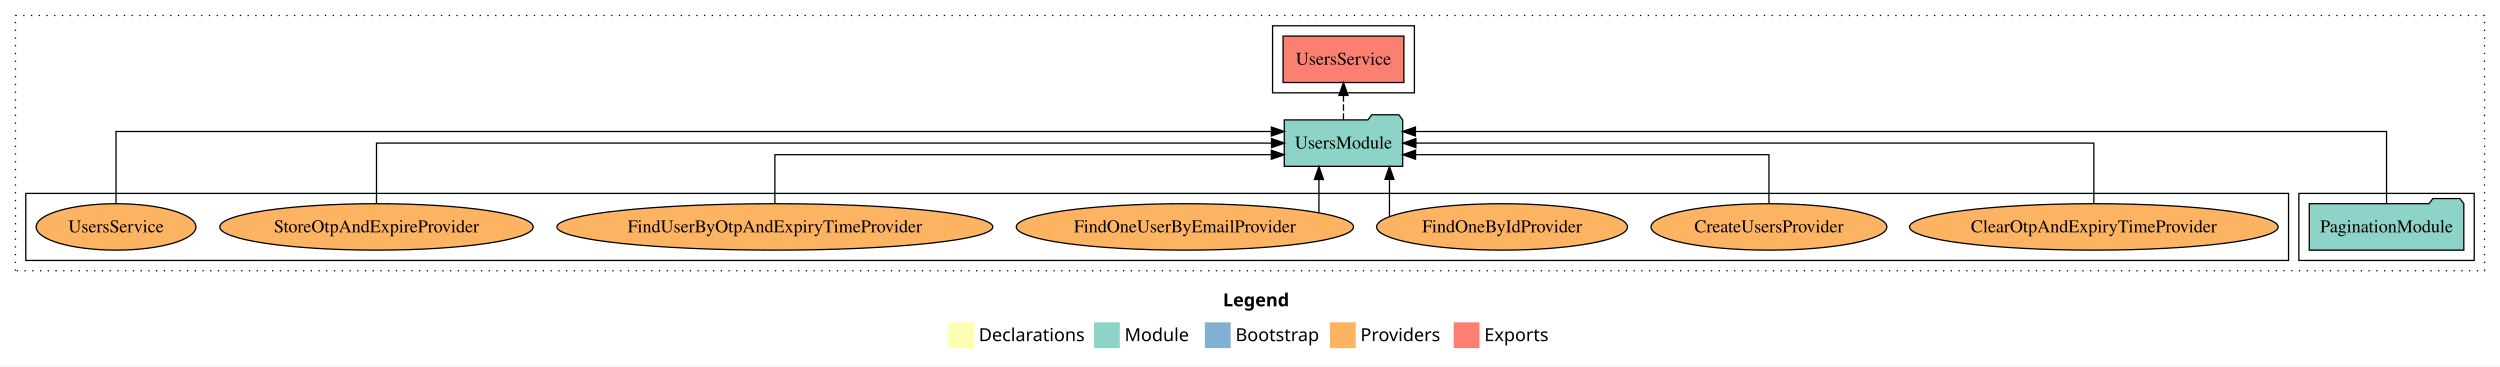
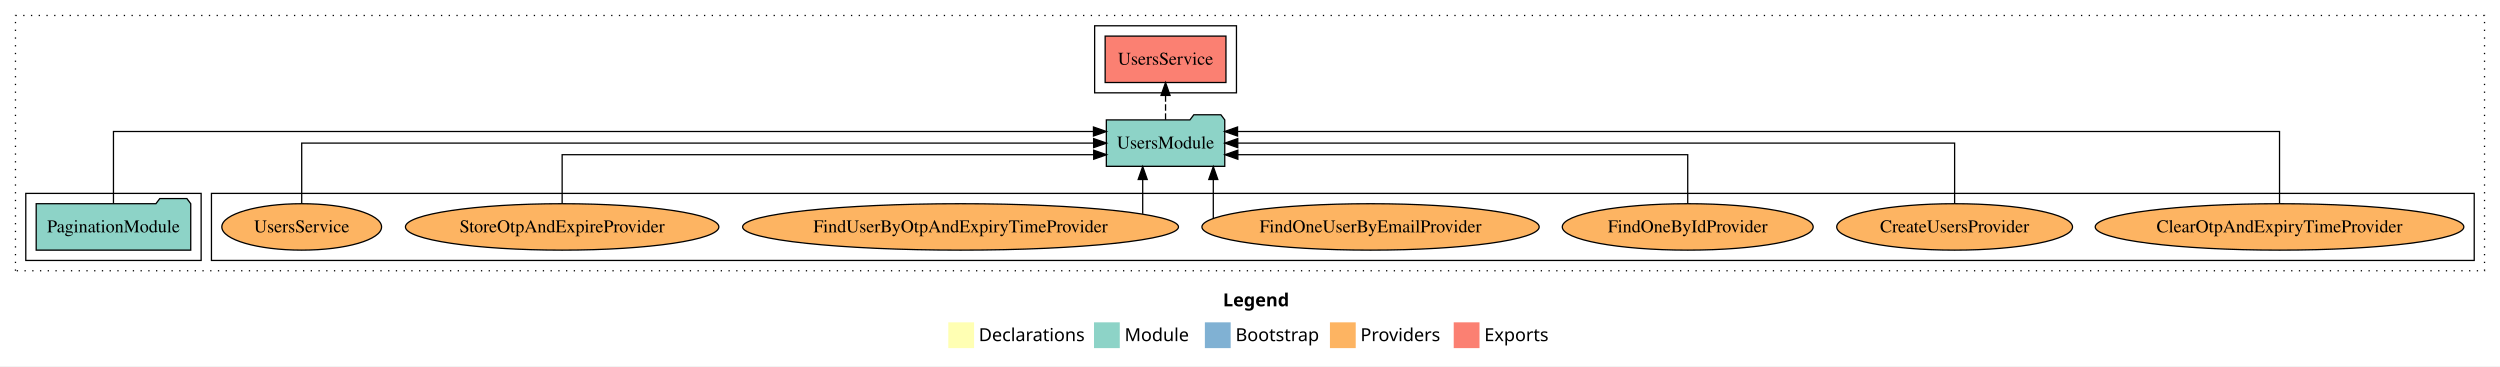
<svg xmlns="http://www.w3.org/2000/svg" width="1939pt" height="284pt" viewBox="0.00 0.00 1939.00 284.00">
  <g id="graph0" class="graph" transform="scale(1 1) rotate(0) translate(4 280)">
    <polygon fill="white" stroke="transparent" points="-4,4 -4,-280 1935,-280 1935,4 -4,4" />
    <text text-anchor="start" x="944.51" y="-42.4" font-family="Times-12" font-weight="bold" font-size="14.00">Legend</text>
    <polygon fill="#ffffb3" stroke="transparent" points="731.5,-10 731.5,-30 751.5,-30 751.5,-10 731.5,-10" />
    <text text-anchor="start" x="755.13" y="-15.4" font-family="Times-12" font-size="14.00">  Declarations</text>
    <polygon fill="#8dd3c7" stroke="transparent" points="844.5,-10 844.5,-30 864.5,-30 864.5,-10 844.5,-10" />
    <text text-anchor="start" x="868.23" y="-15.4" font-family="Times-12" font-size="14.00">  Module</text>
    <polygon fill="#80b1d3" stroke="transparent" points="930.5,-10 930.5,-30 950.5,-30 950.5,-10 930.5,-10" />
    <text text-anchor="start" x="954.28" y="-15.4" font-family="Times-12" font-size="14.00">  Bootstrap</text>
    <polygon fill="#fdb462" stroke="transparent" points="1027.5,-10 1027.5,-30 1047.5,-30 1047.5,-10 1027.5,-10" />
    <text text-anchor="start" x="1051.17" y="-15.4" font-family="Times-12" font-size="14.00">  Providers</text>
    <polygon fill="#fb8072" stroke="transparent" points="1123.5,-10 1123.5,-30 1143.5,-30 1143.5,-10 1123.5,-10" />
    <text text-anchor="start" x="1147.23" y="-15.4" font-family="Times-12" font-size="14.00">  Exports</text>
    <g id="clust1" class="cluster">
      <polygon fill="none" stroke="black" stroke-dasharray="1,5" points="8,-70 8,-268 1923,-268 1923,-70 8,-70" />
    </g>
-     <g id="clust3" class="cluster">
-       <polygon fill="none" stroke="black" points="1779,-78 1779,-130 1915,-130 1915,-78 1779,-78" />
-     </g>
    <g id="clust4" class="cluster">
-       <polygon fill="none" stroke="black" points="983,-208 983,-260 1093,-260 1093,-208 983,-208" />
+       <polygon fill="none" stroke="black" points="845,-208 845,-260 955,-260 955,-208 845,-208" />
    </g>
    <g id="clust6" class="cluster">
-       <polygon fill="none" stroke="black" points="16,-78 16,-130 1771,-130 1771,-78 16,-78" />
+       <polygon fill="none" stroke="black" points="160,-78 160,-130 1915,-130 1915,-78 160,-78" />
+     </g>
+     <g id="clust3" class="cluster">
+       <polygon fill="none" stroke="black" points="16,-78 16,-130 152,-130 152,-78 16,-78" />
    </g>
    <g id="node1" class="node">
-       <polygon fill="#8dd3c7" stroke="black" points="1906.93,-122 1903.93,-126 1882.93,-126 1879.93,-122 1787.07,-122 1787.07,-86 1906.93,-86 1906.93,-122" />
-       <text text-anchor="middle" x="1847" y="-99.8" font-family="Times,serif" font-size="14.00">PaginationModule</text>
+       <polygon fill="#8dd3c7" stroke="black" points="143.93,-122 140.93,-126 119.93,-126 116.93,-122 24.07,-122 24.07,-86 143.93,-86 143.93,-122" />
+       <text text-anchor="middle" x="84" y="-99.8" font-family="Times,serif" font-size="14.00">PaginationModule</text>
    </g>
    <g id="node2" class="node">
-       <polygon fill="#8dd3c7" stroke="black" points="1083.92,-187 1080.92,-191 1059.92,-191 1056.92,-187 992.08,-187 992.08,-151 1083.92,-151 1083.92,-187" />
-       <text text-anchor="middle" x="1038" y="-164.8" font-family="Times,serif" font-size="14.00">UsersModule</text>
+       <polygon fill="#8dd3c7" stroke="black" points="945.92,-187 942.92,-191 921.92,-191 918.92,-187 854.08,-187 854.08,-151 945.92,-151 945.92,-187" />
+       <text text-anchor="middle" x="900" y="-164.8" font-family="Times,serif" font-size="14.00">UsersModule</text>
    </g>
    <g id="edge1" class="edge">
-       <path fill="none" stroke="black" d="M1847,-122.29C1847,-144.21 1847,-178 1847,-178 1847,-178 1093.81,-178 1093.81,-178" />
-       <polygon fill="black" stroke="black" points="1093.81,-174.5 1083.81,-178 1093.81,-181.5 1093.81,-174.5" />
+       <path fill="none" stroke="black" d="M84,-122.29C84,-144.21 84,-178 84,-178 84,-178 844.09,-178 844.09,-178" />
+       <polygon fill="black" stroke="black" points="844.09,-181.5 854.09,-178 844.09,-174.5 844.09,-181.5" />
    </g>
    <g id="node3" class="node">
-       <polygon fill="#fb8072" stroke="black" points="1084.85,-252 991.15,-252 991.15,-216 1084.85,-216 1084.85,-252" />
-       <text text-anchor="middle" x="1038" y="-229.8" font-family="Times,serif" font-size="14.00">UsersService </text>
+       <polygon fill="#fb8072" stroke="black" points="946.85,-252 853.15,-252 853.15,-216 946.85,-216 946.85,-252" />
+       <text text-anchor="middle" x="900" y="-229.8" font-family="Times,serif" font-size="14.00">UsersService </text>
    </g>
    <g id="edge2" class="edge">
-       <path fill="none" stroke="black" stroke-dasharray="5,2" d="M1038,-187.11C1038,-187.11 1038,-205.99 1038,-205.99" />
-       <polygon fill="black" stroke="black" points="1034.5,-205.99 1038,-215.99 1041.5,-205.99 1034.5,-205.99" />
+       <path fill="none" stroke="black" stroke-dasharray="5,2" d="M900,-187.11C900,-187.11 900,-205.99 900,-205.99" />
+       <polygon fill="black" stroke="black" points="896.5,-205.99 900,-215.99 903.5,-205.99 896.5,-205.99" />
    </g>
    <g id="node4" class="node">
-       <ellipse fill="#fdb462" stroke="black" cx="1620" cy="-104" rx="142.96" ry="18" />
-       <text text-anchor="middle" x="1620" y="-99.8" font-family="Times,serif" font-size="14.00">ClearOtpAndExpiryTimeProvider</text>
+       <ellipse fill="#fdb462" stroke="black" cx="1764" cy="-104" rx="142.96" ry="18" />
+       <text text-anchor="middle" x="1764" y="-99.8" font-family="Times,serif" font-size="14.00">ClearOtpAndExpiryTimeProvider</text>
    </g>
    <g id="edge3" class="edge">
-       <path fill="none" stroke="black" d="M1620,-122.11C1620,-141.34 1620,-169 1620,-169 1620,-169 1094.16,-169 1094.16,-169" />
-       <polygon fill="black" stroke="black" points="1094.16,-165.5 1084.16,-169 1094.16,-172.5 1094.16,-165.5" />
+       <path fill="none" stroke="black" d="M1764,-122.29C1764,-144.21 1764,-178 1764,-178 1764,-178 955.84,-178 955.84,-178" />
+       <polygon fill="black" stroke="black" points="955.84,-174.5 945.84,-178 955.84,-181.5 955.84,-174.5" />
    </g>
    <g id="node5" class="node">
-       <ellipse fill="#fdb462" stroke="black" cx="1368" cy="-104" rx="91.45" ry="18" />
-       <text text-anchor="middle" x="1368" y="-99.8" font-family="Times,serif" font-size="14.00">CreateUsersProvider</text>
+       <ellipse fill="#fdb462" stroke="black" cx="1512" cy="-104" rx="91.45" ry="18" />
+       <text text-anchor="middle" x="1512" y="-99.8" font-family="Times,serif" font-size="14.00">CreateUsersProvider</text>
    </g>
    <g id="edge4" class="edge">
-       <path fill="none" stroke="black" d="M1368,-122.03C1368,-138.4 1368,-160 1368,-160 1368,-160 1093.89,-160 1093.89,-160" />
-       <polygon fill="black" stroke="black" points="1093.89,-156.5 1083.89,-160 1093.89,-163.5 1093.89,-156.5" />
+       <path fill="none" stroke="black" d="M1512,-122.11C1512,-141.34 1512,-169 1512,-169 1512,-169 956,-169 956,-169" />
+       <polygon fill="black" stroke="black" points="956,-165.5 946,-169 956,-172.5 956,-165.5" />
    </g>
    <g id="node6" class="node">
-       <ellipse fill="#fdb462" stroke="black" cx="1161" cy="-104" rx="97.3" ry="18" />
-       <text text-anchor="middle" x="1161" y="-99.8" font-family="Times,serif" font-size="14.00">FindOneByIdProvider</text>
+       <ellipse fill="#fdb462" stroke="black" cx="1305" cy="-104" rx="97.3" ry="18" />
+       <text text-anchor="middle" x="1305" y="-99.8" font-family="Times,serif" font-size="14.00">FindOneByIdProvider</text>
    </g>
    <g id="edge5" class="edge">
-       <path fill="none" stroke="black" d="M1073.66,-111.97C1073.66,-111.97 1073.66,-140.87 1073.66,-140.87" />
-       <polygon fill="black" stroke="black" points="1070.16,-140.87 1073.66,-150.87 1077.16,-140.87 1070.16,-140.87" />
+       <path fill="none" stroke="black" d="M1305,-122.03C1305,-138.4 1305,-160 1305,-160 1305,-160 956.06,-160 956.06,-160" />
+       <polygon fill="black" stroke="black" points="956.06,-156.5 946.06,-160 956.06,-163.5 956.06,-156.5" />
    </g>
    <g id="node7" class="node">
-       <ellipse fill="#fdb462" stroke="black" cx="915" cy="-104" rx="130.8" ry="18" />
-       <text text-anchor="middle" x="915" y="-99.8" font-family="Times,serif" font-size="14.00">FindOneUserByEmailProvider</text>
+       <ellipse fill="#fdb462" stroke="black" cx="1059" cy="-104" rx="130.8" ry="18" />
+       <text text-anchor="middle" x="1059" y="-99.8" font-family="Times,serif" font-size="14.00">FindOneUserByEmailProvider</text>
    </g>
    <g id="edge6" class="edge">
-       <path fill="none" stroke="black" d="M1018.97,-115.03C1018.97,-115.03 1018.97,-140.78 1018.97,-140.78" />
-       <polygon fill="black" stroke="black" points="1015.47,-140.78 1018.97,-150.78 1022.47,-140.78 1015.47,-140.78" />
+       <path fill="none" stroke="black" d="M937.03,-110.47C937.03,-110.47 937.03,-140.78 937.03,-140.78" />
+       <polygon fill="black" stroke="black" points="933.53,-140.78 937.03,-150.78 940.53,-140.78 933.53,-140.78" />
    </g>
    <g id="node8" class="node">
-       <ellipse fill="#fdb462" stroke="black" cx="597" cy="-104" rx="169.05" ry="18" />
-       <text text-anchor="middle" x="597" y="-99.8" font-family="Times,serif" font-size="14.00">FindUserByOtpAndExpiryTimeProvider</text>
+       <ellipse fill="#fdb462" stroke="black" cx="741" cy="-104" rx="169.05" ry="18" />
+       <text text-anchor="middle" x="741" y="-99.8" font-family="Times,serif" font-size="14.00">FindUserByOtpAndExpiryTimeProvider</text>
    </g>
    <g id="edge7" class="edge">
-       <path fill="none" stroke="black" d="M597,-122.03C597,-138.4 597,-160 597,-160 597,-160 982.05,-160 982.05,-160" />
-       <polygon fill="black" stroke="black" points="982.05,-163.5 992.05,-160 982.05,-156.5 982.05,-163.5" />
+       <path fill="none" stroke="black" d="M882.28,-114.16C882.28,-114.16 882.28,-140.81 882.28,-140.81" />
+       <polygon fill="black" stroke="black" points="878.78,-140.81 882.28,-150.81 885.78,-140.81 878.78,-140.81" />
    </g>
    <g id="node9" class="node">
-       <ellipse fill="#fdb462" stroke="black" cx="288" cy="-104" rx="121.55" ry="18" />
-       <text text-anchor="middle" x="288" y="-99.8" font-family="Times,serif" font-size="14.00">StoreOtpAndExpireProvider</text>
+       <ellipse fill="#fdb462" stroke="black" cx="432" cy="-104" rx="121.55" ry="18" />
+       <text text-anchor="middle" x="432" y="-99.8" font-family="Times,serif" font-size="14.00">StoreOtpAndExpireProvider</text>
    </g>
    <g id="edge8" class="edge">
-       <path fill="none" stroke="black" d="M288,-122.11C288,-141.34 288,-169 288,-169 288,-169 982.21,-169 982.21,-169" />
-       <polygon fill="black" stroke="black" points="982.21,-172.5 992.21,-169 982.21,-165.5 982.21,-172.5" />
+       <path fill="none" stroke="black" d="M432,-122.03C432,-138.4 432,-160 432,-160 432,-160 844.27,-160 844.27,-160" />
+       <polygon fill="black" stroke="black" points="844.27,-163.5 854.27,-160 844.27,-156.5 844.27,-163.5" />
    </g>
    <g id="node10" class="node">
-       <ellipse fill="#fdb462" stroke="black" cx="86" cy="-104" rx="61.95" ry="18" />
-       <text text-anchor="middle" x="86" y="-99.8" font-family="Times,serif" font-size="14.00">UsersService</text>
+       <ellipse fill="#fdb462" stroke="black" cx="230" cy="-104" rx="61.95" ry="18" />
+       <text text-anchor="middle" x="230" y="-99.8" font-family="Times,serif" font-size="14.00">UsersService</text>
    </g>
    <g id="edge9" class="edge">
-       <path fill="none" stroke="black" d="M86,-122.29C86,-144.21 86,-178 86,-178 86,-178 982.08,-178 982.08,-178" />
-       <polygon fill="black" stroke="black" points="982.08,-181.5 992.08,-178 982.08,-174.5 982.08,-181.5" />
+       <path fill="none" stroke="black" d="M230,-122.11C230,-141.34 230,-169 230,-169 230,-169 844.21,-169 844.21,-169" />
+       <polygon fill="black" stroke="black" points="844.21,-172.5 854.21,-169 844.21,-165.5 844.21,-172.5" />
    </g>
  </g>
</svg>
